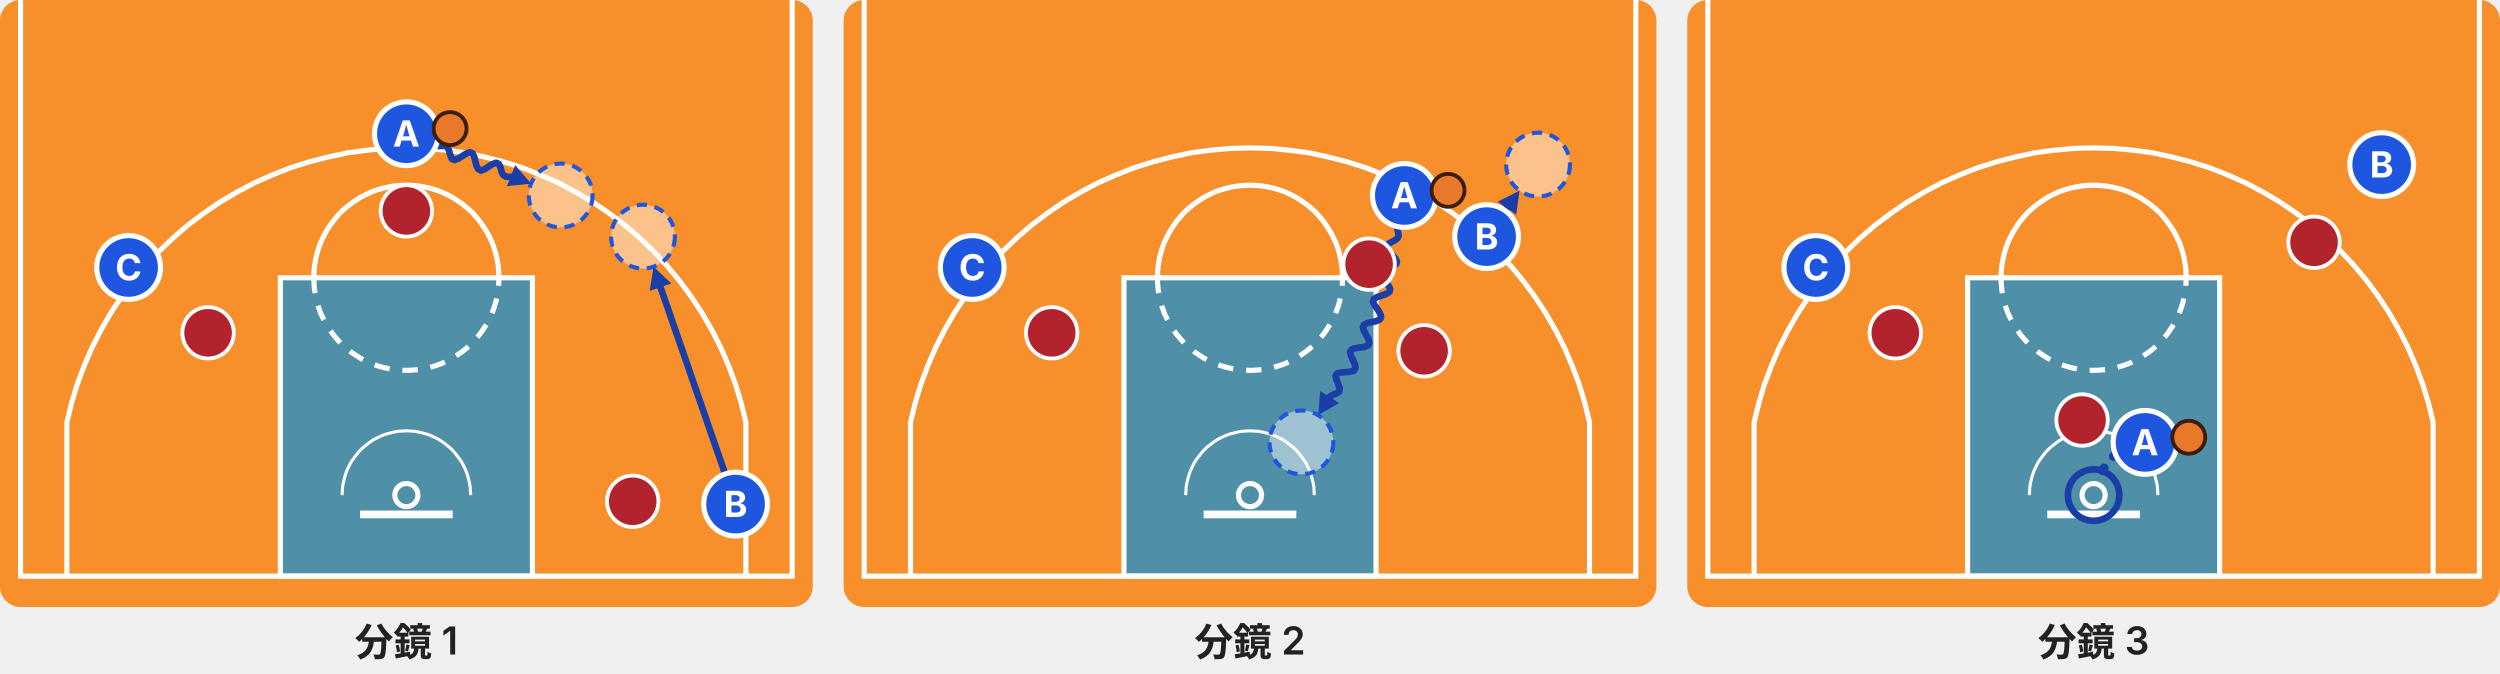
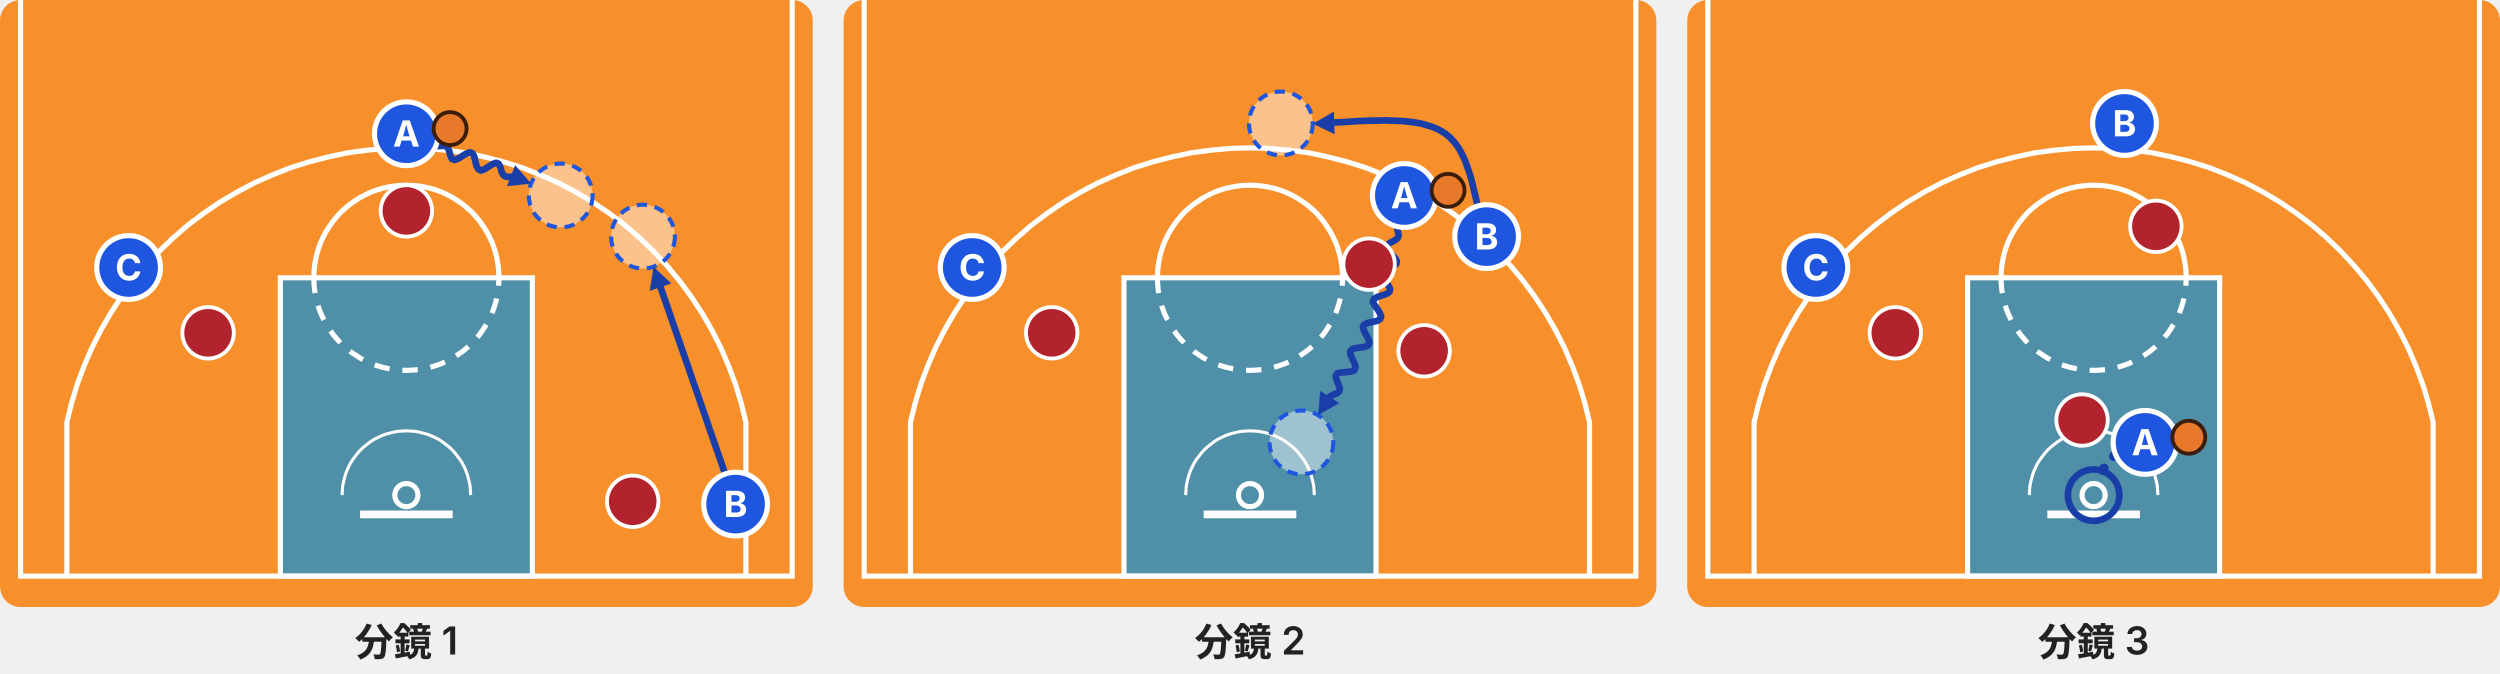
<svg xmlns="http://www.w3.org/2000/svg" viewBox="0 0 972.0 262.0" width="972.0" height="262.0" font-family="-apple-system, 'PingFang TC', 'Noto Sans TC', sans-serif">
  <g transform="translate(0,0)">
    <rect width="316.0" height="236.0" rx="8" fill="#f7902b" />
    <rect x="109.0" y="108.0" width="98.0" height="116.0" fill="#4f8fa8" stroke="#ffffff" stroke-width="2" />
    <polyline points="8.0,0.0 8.0,224.0 308.0,224.0 308.0,0.0" fill="none" stroke="#ffffff" stroke-width="2" />
    <polyline points="194.0,108.0 193.9,105.6 193.7,103.3 193.3,101.0 192.8,98.7 192.1,96.4 191.3,94.2 190.3,92.1 189.2,90.0 187.9,88.0 186.6,86.1 185.1,84.3 183.5,82.5 181.7,80.9 179.9,79.4 178.0,78.1 176.0,76.8 173.9,75.7 171.8,74.7 169.6,73.9 167.3,73.2 165.0,72.7 162.7,72.3 160.4,72.1 158.0,72.0 155.6,72.1 153.3,72.3 151.0,72.7 148.7,73.2 146.4,73.9 144.2,74.7 142.1,75.7 140.0,76.8 138.0,78.1 136.1,79.4 134.3,80.9 132.5,82.5 130.9,84.3 129.4,86.1 128.1,88.0 126.8,90.0 125.7,92.1 124.7,94.2 123.9,96.4 123.2,98.7 122.7,101.0 122.3,103.3 122.1,105.6 122.0,108.0" fill="none" stroke="#ffffff" stroke-width="2" />
    <polyline points="122.0,108.0 122.1,110.4 122.3,112.7 122.7,115.0 123.2,117.3 123.9,119.6 124.7,121.8 125.7,123.9 126.8,126.0 128.1,128.0 129.4,129.9 130.9,131.7 132.5,133.5 134.3,135.1 136.1,136.6 138.0,137.9 140.0,139.2 142.1,140.3 144.2,141.3 146.4,142.1 148.7,142.8 151.0,143.3 153.3,143.7 155.6,143.9 158.0,144.0 160.4,143.9 162.7,143.7 165.0,143.3 167.3,142.8 169.6,142.1 171.8,141.3 173.9,140.3 176.0,139.2 178.0,137.9 179.9,136.6 181.7,135.1 183.5,133.5 185.1,131.7 186.6,129.9 187.9,128.0 189.2,126.0 190.3,123.9 191.3,121.8 192.1,119.6 192.8,117.3 193.3,115.0 193.7,112.7 193.9,110.4 194.0,108.0" fill="none" stroke="#ffffff" stroke-width="2" stroke-dasharray="6 5" />
    <polyline points="290.0,224.0 290.0,164.2 288.2,156.8 286.0,149.5 283.3,142.3 280.3,135.3 276.8,128.4 273.0,121.8 268.8,115.4 264.3,109.3 259.4,103.4 254.2,97.8 248.7,92.5 242.9,87.5 236.8,82.9 230.5,78.6 223.9,74.7 217.1,71.1 210.1,68.0 203.0,65.2 195.7,62.9 188.3,61.0 180.8,59.4 173.3,58.4 165.6,57.7 158.0,57.5 150.4,57.7 142.7,58.4 135.2,59.4 127.7,61.0 120.3,62.9 113.0,65.2 105.9,68.0 98.9,71.1 92.1,74.7 85.5,78.6 79.2,82.9 73.1,87.5 67.3,92.5 61.8,97.8 56.6,103.4 51.7,109.3 47.2,115.4 43.0,121.8 39.2,128.4 35.7,135.3 32.7,142.3 30.0,149.5 27.8,156.8 26.0,164.2 26.0,224.0" fill="none" stroke="#ffffff" stroke-width="2" />
    <polyline points="183.0,192.5 182.9,190.9 182.8,189.2 182.5,187.6 182.1,186.0 181.7,184.5 181.1,182.9 180.4,181.4 179.7,180.0 178.8,178.6 177.8,177.3 176.8,176.0 175.7,174.8 174.5,173.7 173.2,172.7 171.9,171.7 170.5,170.8 169.1,170.1 167.6,169.4 166.0,168.8 164.5,168.4 162.9,168.0 161.3,167.7 159.6,167.6 158.0,167.5 156.4,167.6 154.7,167.7 153.1,168.0 151.5,168.4 150.0,168.8 148.4,169.4 146.9,170.1 145.5,170.8 144.1,171.7 142.8,172.7 141.5,173.7 140.3,174.8 139.2,176.0 138.2,177.3 137.2,178.6 136.3,180.0 135.6,181.4 134.9,182.9 134.3,184.5 133.9,186.0 133.5,187.6 133.2,189.2 133.1,190.9 133.0,192.5" fill="none" stroke="#ffffff" stroke-width="1.2" />
    <line x1="140.0" y1="200.0" x2="176.0" y2="200.0" stroke="#ffffff" stroke-width="3" />
    <circle cx="158.0" cy="192.5" r="4.5" fill="none" stroke="#ffffff" stroke-width="2" />
    <circle cx="218.0" cy="76.0" r="12.4" fill="#ffffff" fill-opacity="0.45" stroke="#1f56e0" stroke-width="1.6" stroke-dasharray="4 3" />
    <circle cx="250.0" cy="92.0" r="12.4" fill="#ffffff" fill-opacity="0.45" stroke="#1f56e0" stroke-width="1.6" stroke-dasharray="4 3" />
    <polyline points="169.5,56.6 170.6,56.8 171.8,56.7 173.0,56.7 174.0,57.3 174.6,58.6 175.1,60.4 175.7,61.8 176.8,62.2 178.1,61.7 179.7,60.7 181.3,59.7 182.7,59.2 183.7,59.6 184.4,60.9 184.8,62.7 185.3,64.6 186.0,65.8 187.0,66.3 188.4,65.8 189.9,64.8 191.5,63.8 192.9,63.3 193.9,63.7 194.6,65.1 195.0,66.8 195.7,68.1 196.7,68.7 197.8,68.8 199.0,68.7 200.2,68.9 200.2,68.9" fill="none" stroke="#1a3ea8" stroke-width="2.6" stroke-linecap="round" stroke-linejoin="round" />
    <polygon points="206.5,71.4 200.3,64.2 197.1,72.4" fill="#1a3ea8" />
    <polyline points="281.9,184.3 281.2,182.1 280.4,179.8 279.6,177.5 278.8,175.2 278.0,172.9 277.2,170.6 276.4,168.3 275.6,166.0 274.8,163.6 274.0,161.3 273.2,159.0 272.4,156.7 271.6,154.4 270.8,152.1 270.0,149.8 269.2,147.5 268.4,145.2 267.6,142.8 266.8,140.5 266.0,138.2 265.2,135.9 264.4,133.6 263.6,131.3 262.8,129.0 262.0,126.7 261.2,124.4 260.4,122.0 259.6,119.7 258.8,117.4 258.0,115.1 257.2,112.8 256.4,110.5 256.3,110.1" fill="none" stroke="#1a3ea8" stroke-width="2.6" stroke-linecap="round" stroke-linejoin="round" />
    <polygon points="254.1,103.7 252.6,113.1 261.0,110.2" fill="#1a3ea8" />
    <circle cx="158.0" cy="82.0" r="10.0" fill="#b3232d" stroke="#fff" stroke-width="1.5" />
    <circle cx="246.0" cy="194.9" r="10.0" fill="#b3232d" stroke="#fff" stroke-width="1.5" />
    <circle cx="80.9" cy="129.4" r="10.0" fill="#b3232d" stroke="#fff" stroke-width="1.5" />
    <circle cx="158.0" cy="52.0" r="12.4" fill="#1f56e0" stroke="#fff" stroke-width="2" />
    <text x="158.0" y="57.0" font-size="14" font-weight="700" fill="#fff" text-anchor="middle">A</text>
    <circle cx="286.0" cy="196.0" r="12.4" fill="#1f56e0" stroke="#fff" stroke-width="2" />
    <text x="286.0" y="201.0" font-size="14" font-weight="700" fill="#fff" text-anchor="middle">B</text>
    <circle cx="50.0" cy="104.0" r="12.4" fill="#1f56e0" stroke="#fff" stroke-width="2" />
    <text x="50.0" y="109.0" font-size="14" font-weight="700" fill="#fff" text-anchor="middle">C</text>
    <circle cx="175.0" cy="50.0" r="6.4" fill="#e8782a" stroke="#3b1d0b" stroke-width="1.5" />
    <text x="158.0" y="255.0" font-size="15" font-weight="600" fill="#222" text-anchor="middle">分鏡 1</text>
  </g>
  <g transform="translate(328,0)">
    <rect width="316.0" height="236.0" rx="8" fill="#f7902b" />
    <rect x="109.0" y="108.0" width="98.0" height="116.0" fill="#4f8fa8" stroke="#ffffff" stroke-width="2" />
    <polyline points="8.0,0.0 8.0,224.0 308.0,224.0 308.0,0.0" fill="none" stroke="#ffffff" stroke-width="2" />
    <polyline points="194.0,108.0 193.9,105.6 193.7,103.3 193.3,101.0 192.8,98.7 192.1,96.4 191.3,94.2 190.3,92.1 189.2,90.0 187.9,88.0 186.6,86.1 185.1,84.3 183.5,82.5 181.7,80.9 179.9,79.4 178.0,78.1 176.0,76.8 173.9,75.7 171.8,74.7 169.6,73.9 167.3,73.2 165.0,72.7 162.7,72.3 160.4,72.1 158.0,72.0 155.6,72.1 153.3,72.3 151.0,72.7 148.7,73.2 146.4,73.9 144.2,74.7 142.1,75.7 140.0,76.8 138.0,78.1 136.1,79.4 134.3,80.9 132.5,82.5 130.9,84.3 129.4,86.1 128.1,88.0 126.8,90.0 125.7,92.1 124.7,94.2 123.9,96.4 123.2,98.7 122.7,101.0 122.3,103.3 122.1,105.6 122.0,108.0" fill="none" stroke="#ffffff" stroke-width="2" />
    <polyline points="122.0,108.0 122.1,110.4 122.3,112.7 122.7,115.0 123.2,117.3 123.9,119.6 124.7,121.8 125.7,123.9 126.8,126.0 128.1,128.0 129.4,129.9 130.9,131.7 132.5,133.5 134.3,135.1 136.1,136.6 138.0,137.9 140.0,139.2 142.1,140.3 144.2,141.3 146.4,142.1 148.7,142.8 151.0,143.3 153.3,143.7 155.6,143.9 158.0,144.0 160.4,143.9 162.7,143.7 165.0,143.3 167.3,142.8 169.6,142.1 171.8,141.3 173.9,140.3 176.0,139.2 178.0,137.9 179.9,136.6 181.7,135.1 183.5,133.5 185.1,131.7 186.6,129.9 187.9,128.0 189.2,126.0 190.3,123.9 191.3,121.8 192.1,119.6 192.8,117.3 193.3,115.0 193.7,112.7 193.9,110.4 194.0,108.0" fill="none" stroke="#ffffff" stroke-width="2" stroke-dasharray="6 5" />
    <polyline points="290.0,224.0 290.0,164.2 288.2,156.8 286.0,149.5 283.3,142.3 280.3,135.3 276.8,128.4 273.0,121.8 268.8,115.4 264.3,109.3 259.4,103.4 254.2,97.8 248.7,92.5 242.9,87.5 236.8,82.9 230.5,78.6 223.9,74.7 217.1,71.1 210.1,68.0 203.0,65.2 195.7,62.9 188.3,61.0 180.8,59.4 173.3,58.4 165.6,57.7 158.0,57.5 150.4,57.7 142.7,58.4 135.2,59.4 127.7,61.0 120.3,62.9 113.0,65.2 105.9,68.0 98.9,71.1 92.1,74.7 85.5,78.6 79.2,82.9 73.1,87.5 67.3,92.5 61.8,97.8 56.6,103.4 51.7,109.3 47.2,115.4 43.0,121.8 39.2,128.4 35.7,135.3 32.7,142.3 30.0,149.5 27.8,156.8 26.0,164.2 26.0,224.0" fill="none" stroke="#ffffff" stroke-width="2" />
    <polyline points="183.0,192.5 182.9,190.9 182.8,189.2 182.5,187.6 182.1,186.0 181.7,184.5 181.1,182.9 180.4,181.4 179.7,180.0 178.8,178.6 177.8,177.3 176.8,176.0 175.7,174.8 174.5,173.7 173.2,172.7 171.9,171.7 170.5,170.8 169.1,170.1 167.6,169.4 166.0,168.8 164.5,168.4 162.9,168.0 161.3,167.7 159.6,167.6 158.0,167.5 156.4,167.6 154.7,167.7 153.1,168.0 151.5,168.4 150.0,168.8 148.4,169.4 146.9,170.1 145.5,170.8 144.1,171.7 142.8,172.7 141.5,173.7 140.3,174.8 139.2,176.0 138.2,177.3 137.2,178.6 136.3,180.0 135.6,181.4 134.9,182.9 134.3,184.5 133.9,186.0 133.5,187.6 133.2,189.2 133.1,190.9 133.0,192.5" fill="none" stroke="#ffffff" stroke-width="1.2" />
    <line x1="140.0" y1="200.0" x2="176.0" y2="200.0" stroke="#ffffff" stroke-width="3" />
    <circle cx="158.0" cy="192.5" r="4.5" fill="none" stroke="#ffffff" stroke-width="2" />
    <circle cx="178.0" cy="172.0" r="12.4" fill="#ffffff" fill-opacity="0.45" stroke="#1f56e0" stroke-width="1.6" stroke-dasharray="4 3" />
-     <circle cx="270.0" cy="64.0" r="12.4" fill="#ffffff" fill-opacity="0.45" stroke="#1f56e0" stroke-width="1.6" stroke-dasharray="4 3" />
+     <circle cx="170.0" cy="48.0" r="12.4" fill="#ffffff" fill-opacity="0.45" stroke="#1f56e0" stroke-width="1.6" stroke-dasharray="4 3" />
    <polyline points="215.3,88.1 215.3,89.2 215.6,90.4 215.8,91.6 215.4,92.6 214.2,93.5 212.6,94.3 211.4,95.2 211.2,96.2 211.9,97.5 213.1,98.9 214.4,100.3 215.1,101.6 214.9,102.6 213.7,103.5 212.0,104.3 210.2,105.0 209.1,105.8 208.8,106.9 209.5,108.2 210.7,109.6 211.9,111.1 212.5,112.4 212.2,113.5 211.0,114.3 209.2,114.9 207.4,115.5 206.2,116.2 205.8,117.3 206.4,118.6 207.5,120.1 208.5,121.7 209.0,123.1 208.6,124.1 207.3,124.8 205.5,125.2 203.6,125.6 202.3,126.3 201.9,127.2 202.3,128.6 203.2,130.3 204.1,131.9 204.4,133.3 203.9,134.3 202.5,134.9 200.7,135.1 198.8,135.4 197.5,135.9 196.9,136.8 197.2,138.2 198.0,139.9 198.8,141.7 199.0,143.1 198.4,144.1 197.0,144.5 195.2,144.7 193.3,144.8 191.9,145.2 191.3,146.2 191.6,147.6 192.3,149.3 192.9,151.0 192.7,152.2 191.8,152.9 190.5,153.4 189.3,154.0 188.5,154.8 188.2,155.7" fill="none" stroke="#1a3ea8" stroke-width="2.6" stroke-linecap="round" stroke-linejoin="round" />
    <polygon points="184.5,161.4 192.7,156.7 185.3,152.0" fill="#1a3ea8" />
-     <polyline points="257.2,81.9 258.6,80.0 258.8,79.6" fill="none" stroke="#1a3ea8" stroke-width="2.6" stroke-linecap="round" stroke-linejoin="round" />
-     <polygon points="262.8,74.1 254.3,78.4 261.5,83.5" fill="#1a3ea8" />
+     <polyline points="246.5,80.1 246.5,80.0 245.9,77.4 245.3,74.9 244.7,72.4 244.1,69.9 243.4,67.5 242.6,65.2 241.8,62.9 240.8,60.7 239.8,58.7 238.6,56.8 237.2,55.0 235.7,53.4 234.0,52.0 232.4,51.0 230.7,50.1 228.8,49.3 226.8,48.7 224.8,48.1 222.6,47.7 220.3,47.4 217.9,47.1 215.5,47.0 212.9,46.9 210.4,46.8 207.7,46.9 205.1,46.9 202.3,47.0 199.6,47.1 196.8,47.3 194.1,47.5 191.3,47.6 189.2,47.7" fill="none" stroke="#1a3ea8" stroke-width="2.6" stroke-linecap="round" stroke-linejoin="round" />
+     <polygon points="182.4,48.1 190.9,52.2 190.6,43.4" fill="#1a3ea8" />
    <circle cx="204.3" cy="102.7" r="10.0" fill="#b3232d" stroke="#fff" stroke-width="1.5" />
    <circle cx="225.7" cy="136.4" r="10.0" fill="#b3232d" stroke="#fff" stroke-width="1.5" />
    <circle cx="80.9" cy="129.4" r="10.0" fill="#b3232d" stroke="#fff" stroke-width="1.5" />
    <circle cx="218.0" cy="76.0" r="12.4" fill="#1f56e0" stroke="#fff" stroke-width="2" />
    <text x="218.0" y="81.0" font-size="14" font-weight="700" fill="#fff" text-anchor="middle">A</text>
    <circle cx="250.0" cy="92.0" r="12.4" fill="#1f56e0" stroke="#fff" stroke-width="2" />
    <text x="250.0" y="97.0" font-size="14" font-weight="700" fill="#fff" text-anchor="middle">B</text>
    <circle cx="50.0" cy="104.0" r="12.4" fill="#1f56e0" stroke="#fff" stroke-width="2" />
    <text x="50.0" y="109.0" font-size="14" font-weight="700" fill="#fff" text-anchor="middle">C</text>
    <circle cx="235.0" cy="74.0" r="6.4" fill="#e8782a" stroke="#3b1d0b" stroke-width="1.5" />
    <text x="158.0" y="255.0" font-size="15" font-weight="600" fill="#222" text-anchor="middle">分鏡 2</text>
  </g>
  <g transform="translate(656,0)">
    <rect width="316.0" height="236.0" rx="8" fill="#f7902b" />
    <rect x="109.0" y="108.0" width="98.0" height="116.0" fill="#4f8fa8" stroke="#ffffff" stroke-width="2" />
    <polyline points="8.0,0.0 8.0,224.0 308.0,224.0 308.0,0.0" fill="none" stroke="#ffffff" stroke-width="2" />
    <polyline points="194.0,108.0 193.9,105.6 193.7,103.3 193.3,101.0 192.8,98.7 192.1,96.4 191.3,94.2 190.3,92.1 189.2,90.0 187.9,88.0 186.6,86.1 185.1,84.3 183.5,82.5 181.7,80.9 179.9,79.4 178.0,78.1 176.0,76.8 173.9,75.7 171.8,74.7 169.6,73.9 167.3,73.2 165.0,72.7 162.7,72.3 160.4,72.1 158.0,72.0 155.6,72.1 153.3,72.3 151.0,72.7 148.7,73.2 146.4,73.9 144.2,74.7 142.1,75.7 140.0,76.8 138.0,78.1 136.1,79.4 134.3,80.9 132.5,82.5 130.9,84.3 129.4,86.1 128.1,88.0 126.8,90.0 125.7,92.1 124.7,94.2 123.9,96.4 123.2,98.7 122.7,101.0 122.3,103.3 122.1,105.6 122.0,108.0" fill="none" stroke="#ffffff" stroke-width="2" />
    <polyline points="122.0,108.0 122.1,110.4 122.3,112.7 122.7,115.0 123.2,117.3 123.9,119.6 124.7,121.8 125.7,123.9 126.8,126.0 128.1,128.0 129.4,129.9 130.9,131.7 132.5,133.5 134.3,135.1 136.1,136.6 138.0,137.9 140.0,139.2 142.1,140.3 144.2,141.3 146.4,142.1 148.7,142.8 151.0,143.3 153.3,143.7 155.6,143.9 158.0,144.0 160.4,143.9 162.7,143.7 165.0,143.3 167.3,142.8 169.6,142.1 171.8,141.3 173.9,140.3 176.0,139.2 178.0,137.9 179.9,136.6 181.7,135.1 183.5,133.5 185.1,131.7 186.6,129.9 187.9,128.0 189.2,126.0 190.3,123.9 191.3,121.8 192.1,119.6 192.8,117.3 193.3,115.0 193.7,112.7 193.9,110.4 194.0,108.0" fill="none" stroke="#ffffff" stroke-width="2" stroke-dasharray="6 5" />
    <polyline points="290.0,224.0 290.0,164.2 288.2,156.8 286.0,149.5 283.3,142.3 280.3,135.3 276.8,128.4 273.0,121.8 268.8,115.4 264.3,109.3 259.4,103.4 254.2,97.8 248.7,92.5 242.9,87.5 236.8,82.9 230.5,78.6 223.9,74.7 217.1,71.1 210.1,68.0 203.0,65.2 195.7,62.9 188.3,61.0 180.8,59.4 173.3,58.4 165.6,57.7 158.0,57.5 150.4,57.7 142.7,58.4 135.2,59.4 127.7,61.0 120.3,62.9 113.0,65.2 105.9,68.0 98.9,71.1 92.1,74.7 85.5,78.6 79.2,82.9 73.1,87.5 67.3,92.5 61.8,97.8 56.6,103.4 51.7,109.3 47.2,115.4 43.0,121.8 39.2,128.4 35.7,135.3 32.7,142.3 30.0,149.5 27.8,156.8 26.0,164.2 26.0,224.0" fill="none" stroke="#ffffff" stroke-width="2" />
    <polyline points="183.0,192.5 182.9,190.9 182.8,189.2 182.5,187.6 182.1,186.0 181.7,184.5 181.1,182.9 180.4,181.4 179.7,180.0 178.8,178.6 177.8,177.3 176.8,176.0 175.7,174.8 174.5,173.7 173.2,172.7 171.9,171.7 170.5,170.8 169.1,170.1 167.6,169.4 166.0,168.8 164.5,168.4 162.9,168.0 161.3,167.7 159.6,167.6 158.0,167.5 156.4,167.6 154.7,167.7 153.1,168.0 151.5,168.4 150.0,168.8 148.4,169.4 146.9,170.1 145.5,170.8 144.1,171.7 142.8,172.7 141.5,173.7 140.3,174.8 139.2,176.0 138.2,177.3 137.2,178.6 136.3,180.0 135.6,181.4 134.9,182.9 134.3,184.5 133.9,186.0 133.5,187.6 133.2,189.2 133.1,190.9 133.0,192.5" fill="none" stroke="#ffffff" stroke-width="1.2" />
    <line x1="140.0" y1="200.0" x2="176.0" y2="200.0" stroke="#ffffff" stroke-width="3" />
    <circle cx="158.0" cy="192.5" r="4.5" fill="none" stroke="#ffffff" stroke-width="2" />
    <polyline points="166.6,176.9 165.9,177.3 164.3,178.6 163.0,180.3 162.0,182.1 161.5,183.1" fill="none" stroke="#1a3ea8" stroke-width="3.6" stroke-linecap="round" stroke-linejoin="round" stroke-dasharray="1 6" />
    <circle cx="158.0" cy="192.5" r="10.0" fill="none" stroke="#1a3ea8" stroke-width="2.6" />
    <circle cx="153.5" cy="163.3" r="10.0" fill="#b3232d" stroke="#fff" stroke-width="1.5" />
-     <circle cx="243.7" cy="94.2" r="10.0" fill="#b3232d" stroke="#fff" stroke-width="1.5" />
+     <circle cx="182.2" cy="88.0" r="10.0" fill="#b3232d" stroke="#fff" stroke-width="1.5" />
    <circle cx="80.9" cy="129.4" r="10.0" fill="#b3232d" stroke="#fff" stroke-width="1.5" />
    <circle cx="178.0" cy="172.0" r="12.4" fill="#1f56e0" stroke="#fff" stroke-width="2" />
    <text x="178.0" y="177.0" font-size="14" font-weight="700" fill="#fff" text-anchor="middle">A</text>
-     <circle cx="270.0" cy="64.0" r="12.4" fill="#1f56e0" stroke="#fff" stroke-width="2" />
-     <text x="270.0" y="69.0" font-size="14" font-weight="700" fill="#fff" text-anchor="middle">B</text>
+     <circle cx="170.0" cy="48.0" r="12.4" fill="#1f56e0" stroke="#fff" stroke-width="2" />
+     <text x="170.0" y="53.0" font-size="14" font-weight="700" fill="#fff" text-anchor="middle">B</text>
    <circle cx="50.0" cy="104.0" r="12.4" fill="#1f56e0" stroke="#fff" stroke-width="2" />
    <text x="50.0" y="109.0" font-size="14" font-weight="700" fill="#fff" text-anchor="middle">C</text>
    <circle cx="195.0" cy="170.0" r="6.4" fill="#e8782a" stroke="#3b1d0b" stroke-width="1.5" />
    <text x="158.0" y="255.0" font-size="15" font-weight="600" fill="#222" text-anchor="middle">分鏡 3</text>
  </g>
</svg>
